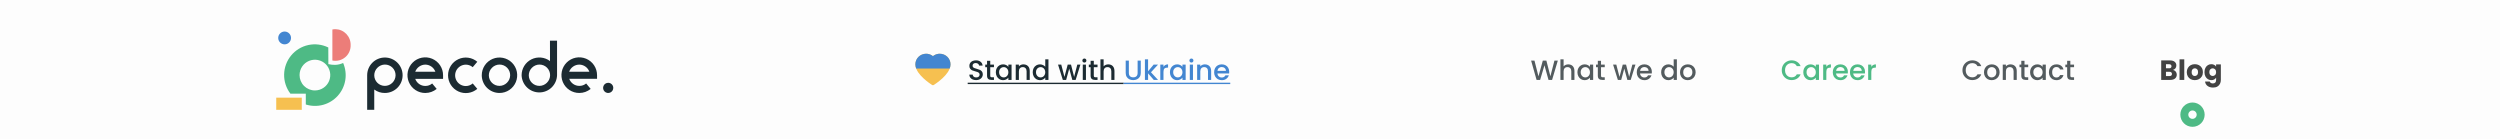
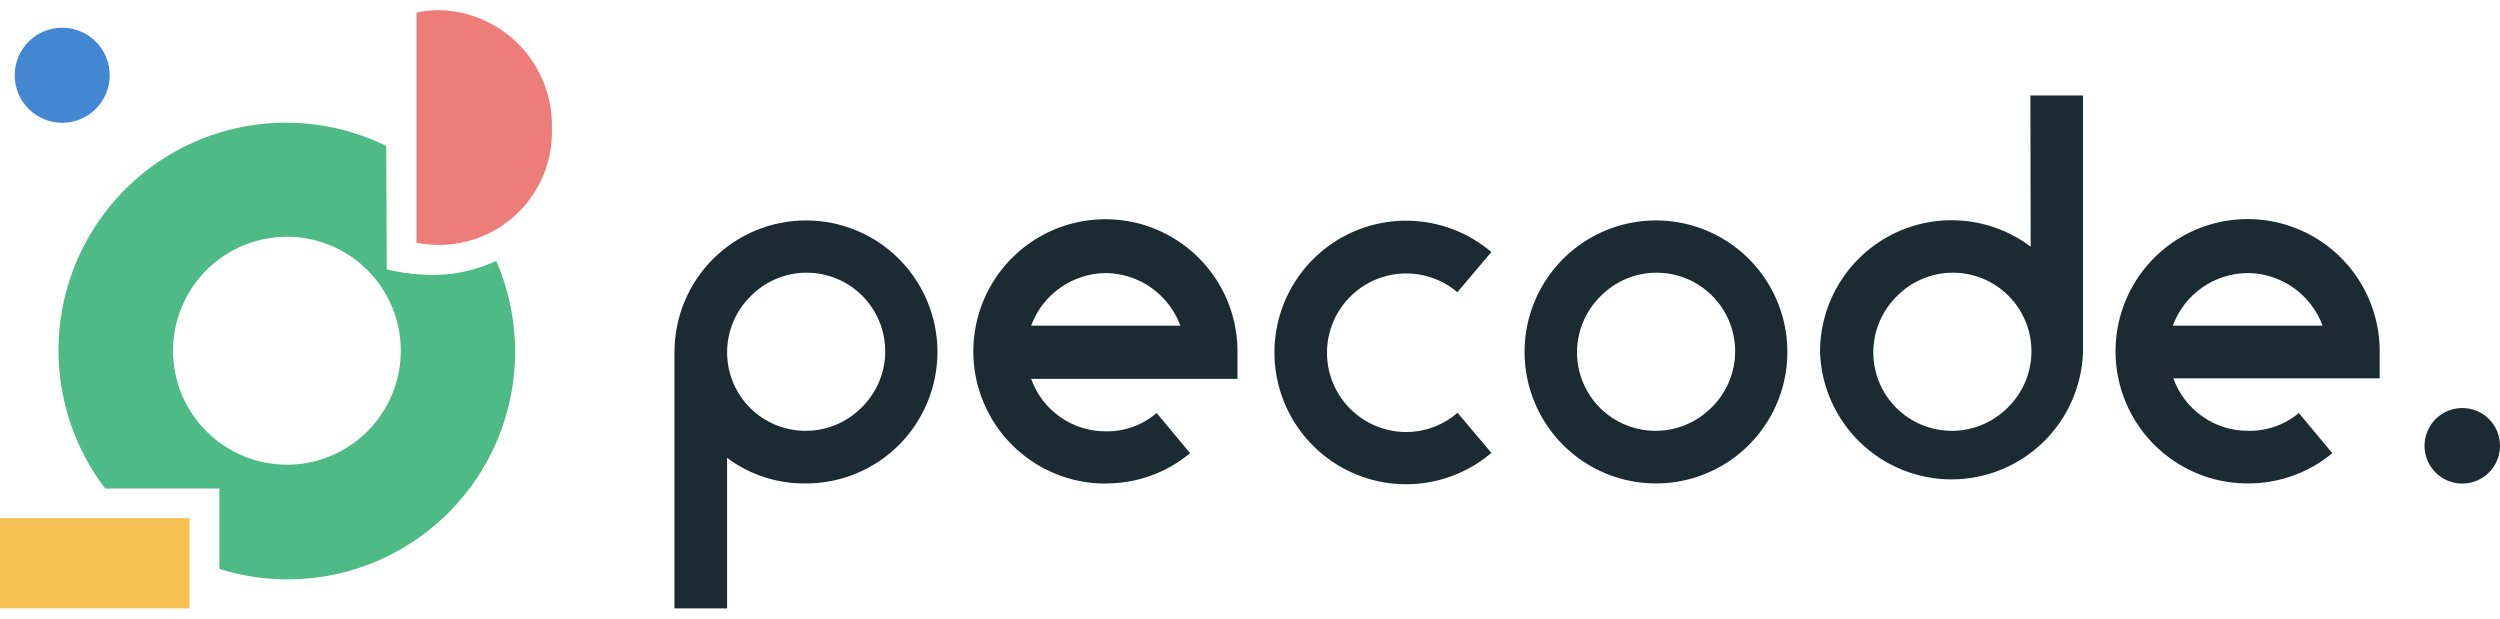
- <svg xmlns="http://www.w3.org/2000/svg" width="1439" height="80" viewBox="0 0 1439 80" fill="none">
-   <rect width="1439" height="80" fill="#FDFDFD" />
-   <path d="M163.828 25.529C165.864 25.529 167.515 23.877 167.515 21.839C167.515 19.802 165.864 18.15 163.828 18.15C161.792 18.15 160.142 19.802 160.142 21.839C160.142 23.877 161.792 25.529 163.828 25.529Z" fill="#4386D1" />
-   <path fill-rule="evenodd" clip-rule="evenodd" d="M189.013 36.908C190.255 37.201 191.527 37.344 192.803 37.334C194.431 37.308 196.034 36.936 197.508 36.243C198.859 39.35 199.289 42.781 198.746 46.126C198.203 49.471 196.71 52.589 194.445 55.109C192.18 57.628 189.239 59.443 185.973 60.336C182.706 61.229 179.251 61.163 176.021 60.146V53.91H167.163C164.748 50.746 163.471 46.858 163.541 42.876C163.611 38.895 165.023 35.054 167.548 31.976C170.073 28.898 173.562 26.765 177.451 25.921C181.34 25.076 185.399 25.572 188.971 27.326L189.013 36.908ZM181.266 52.061C183.014 52.061 184.722 51.542 186.175 50.57C187.629 49.598 188.762 48.217 189.43 46.601C190.099 44.985 190.274 43.207 189.933 41.491C189.592 39.776 188.751 38.2 187.515 36.963C186.279 35.726 184.704 34.884 182.99 34.542C181.275 34.201 179.498 34.376 177.884 35.046C176.269 35.715 174.889 36.849 173.917 38.303C172.946 39.757 172.428 41.467 172.428 43.217C172.428 45.562 173.359 47.812 175.017 49.47C176.674 51.129 178.922 52.061 181.266 52.061Z" fill="#4EBA85" />
-   <path d="M173.705 56.208H159V63.212H173.705V56.208Z" fill="#F6C050" />
-   <path d="M191.318 34.83C192.619 35.095 193.963 35.061 195.249 34.731C196.535 34.4 197.729 33.782 198.741 32.922C199.753 32.062 200.557 30.984 201.091 29.768C201.626 28.552 201.878 27.23 201.827 25.902C201.851 24.729 201.643 23.562 201.216 22.468C200.788 21.375 200.15 20.377 199.337 19.53C198.524 18.684 197.552 18.006 196.478 17.536C195.403 17.065 194.246 16.811 193.073 16.788C192.483 16.787 191.894 16.85 191.318 16.975V34.83Z" fill="#EC7D79" />
-   <path d="M353 50.595C353 51.175 352.828 51.742 352.506 52.224C352.183 52.706 351.725 53.082 351.19 53.303C350.654 53.525 350.065 53.582 349.496 53.468C348.928 53.355 348.406 53.074 347.997 52.663C347.588 52.252 347.31 51.729 347.198 51.16C347.086 50.591 347.146 50.001 347.369 49.466C347.592 48.931 347.969 48.474 348.452 48.153C348.935 47.832 349.502 47.662 350.082 47.664C350.466 47.664 350.846 47.74 351.201 47.887C351.556 48.035 351.878 48.251 352.149 48.523C352.42 48.795 352.635 49.118 352.781 49.474C352.927 49.83 353.001 50.21 353 50.595Z" fill="#1C2B32" />
-   <path d="M221.549 33.105C218.843 33.105 216.248 34.18 214.334 36.093C212.42 38.007 211.343 40.603 211.34 43.31V63.212H215.421V51.531C217.189 52.851 219.343 53.548 221.549 53.516C224.253 53.516 226.847 52.441 228.76 50.527C230.672 48.613 231.747 46.017 231.747 43.31C231.747 40.604 230.672 38.008 228.76 36.094C226.847 34.18 224.253 33.105 221.549 33.105ZM225.827 47.655C224.681 48.793 223.132 49.432 221.517 49.432C219.903 49.432 218.353 48.793 217.208 47.655C216.065 46.511 215.423 44.959 215.423 43.342C215.423 41.724 216.065 40.173 217.208 39.029C217.77 38.445 218.442 37.979 219.186 37.658C219.93 37.338 220.731 37.169 221.541 37.161C222.351 37.154 223.154 37.308 223.904 37.615C224.654 37.921 225.335 38.375 225.908 38.948C226.481 39.521 226.934 40.203 227.24 40.953C227.547 41.704 227.701 42.508 227.693 43.318C227.686 44.129 227.517 44.93 227.196 45.674C226.876 46.419 226.41 47.092 225.827 47.655Z" fill="#1C2B32" />
-   <path d="M244.831 53.516C247.213 53.521 249.521 52.69 251.353 51.167L248.757 48.05C247.664 48.984 246.269 49.49 244.831 49.473C243.56 49.481 242.317 49.093 241.275 48.363C240.233 47.633 239.444 46.598 239.016 45.4H255.029V43.321C255.039 41.288 254.446 39.298 253.323 37.603C252.201 35.908 250.601 34.585 248.726 33.803C246.851 33.02 244.786 32.812 242.792 33.206C240.799 33.6 238.968 34.578 237.532 36.016C236.095 37.454 235.118 39.286 234.724 41.281C234.33 43.275 234.537 45.342 235.32 47.218C236.102 49.095 237.424 50.696 239.117 51.819C240.811 52.943 242.8 53.537 244.831 53.526V53.516ZM244.831 37.189C246.092 37.207 247.318 37.606 248.347 38.336C249.376 39.065 250.16 40.089 250.595 41.274H239.016C239.454 40.081 240.245 39.051 241.285 38.321C242.324 37.591 243.562 37.196 244.831 37.189Z" fill="#1C2B32" />
-   <path d="M287.503 53.516C289.519 53.516 291.491 52.917 293.168 51.796C294.845 50.675 296.152 49.081 296.924 47.216C297.696 45.351 297.898 43.299 297.505 41.319C297.111 39.34 296.14 37.521 294.714 36.094C293.287 34.667 291.47 33.695 289.492 33.301C287.514 32.907 285.463 33.109 283.6 33.882C281.737 34.654 280.144 35.962 279.023 37.641C277.903 39.319 277.305 41.292 277.305 43.31C277.305 46.017 278.379 48.613 280.291 50.527C282.204 52.441 284.798 53.516 287.503 53.516ZM283.162 39.029C283.724 38.445 284.396 37.979 285.14 37.658C285.884 37.338 286.685 37.169 287.495 37.161C288.305 37.154 289.108 37.308 289.858 37.615C290.608 37.921 291.289 38.375 291.862 38.948C292.435 39.521 292.888 40.203 293.194 40.953C293.501 41.704 293.655 42.508 293.647 43.318C293.64 44.129 293.471 44.93 293.15 45.674C292.83 46.419 292.364 47.092 291.781 47.655C290.635 48.793 289.086 49.432 287.471 49.432C285.857 49.432 284.307 48.793 283.162 47.655C282.019 46.511 281.377 44.959 281.377 43.342C281.377 41.724 282.019 40.173 283.162 39.029Z" fill="#1C2B32" />
-   <path d="M316.58 35.142C315.064 34 313.26 33.304 311.37 33.132C309.48 32.959 307.58 33.317 305.882 34.166C304.184 35.014 302.757 36.319 301.759 37.934C300.761 39.55 300.233 41.411 300.234 43.31C300.319 45.962 301.431 48.477 303.335 50.323C305.239 52.169 307.786 53.2 310.438 53.2C313.089 53.2 315.636 52.169 317.54 50.323C319.444 48.477 320.556 45.962 320.641 43.31V23.409H316.559L316.58 35.142ZM314.773 47.654C313.627 48.793 312.078 49.432 310.463 49.432C308.849 49.432 307.3 48.793 306.154 47.654C305.011 46.511 304.369 44.959 304.369 43.342C304.369 41.724 305.011 40.173 306.154 39.029C306.716 38.445 307.388 37.979 308.133 37.658C308.877 37.338 309.677 37.169 310.487 37.161C311.297 37.154 312.1 37.308 312.85 37.615C313.6 37.921 314.281 38.375 314.854 38.948C315.427 39.521 315.88 40.203 316.186 40.953C316.493 41.703 316.647 42.508 316.639 43.318C316.632 44.129 316.463 44.93 316.142 45.674C315.822 46.419 315.357 47.092 314.773 47.654Z" fill="#1C2B32" />
-   <path d="M333.466 53.515C335.847 53.517 338.154 52.686 339.988 51.167L337.392 48.049C336.293 48.968 334.898 49.459 333.466 49.431C332.195 49.439 330.952 49.051 329.91 48.321C328.868 47.591 328.079 46.555 327.651 45.357H343.664V43.279C343.668 41.247 343.069 39.26 341.943 37.569C340.817 35.878 339.215 34.56 337.339 33.782C335.463 33.004 333.399 32.801 331.408 33.199C329.417 33.596 327.589 34.577 326.156 36.016C324.722 37.455 323.748 39.287 323.357 41.281C322.965 43.275 323.174 45.34 323.958 47.215C324.741 49.089 326.063 50.689 327.755 51.81C329.448 52.932 331.436 53.526 333.466 53.515ZM333.466 37.189C334.727 37.206 335.953 37.605 336.982 38.335C338.011 39.064 338.795 40.088 339.23 41.273H327.609C328.05 40.074 328.848 39.039 329.895 38.308C330.943 37.578 332.189 37.187 333.466 37.189Z" fill="#1C2B32" />
-   <path d="M272.102 48.028L274.73 51.146C273.243 52.41 271.426 53.221 269.494 53.484C267.561 53.748 265.594 53.452 263.824 52.633C262.053 51.813 260.555 50.504 259.504 48.859C258.454 47.214 257.896 45.303 257.896 43.352C257.896 41.4 258.454 39.489 259.504 37.844C260.555 36.2 262.053 34.89 263.824 34.071C265.594 33.251 267.561 32.955 269.494 33.219C271.426 33.482 273.243 34.294 274.73 35.557L272.092 38.675C271.337 38.036 270.439 37.588 269.474 37.371C268.509 37.153 267.506 37.171 266.55 37.424C265.593 37.678 264.712 38.158 263.981 38.824C263.25 39.491 262.69 40.324 262.35 41.253C262.009 42.183 261.898 43.18 262.025 44.162C262.151 45.144 262.513 46.08 263.079 46.892C263.645 47.704 264.398 48.367 265.275 48.825C266.151 49.284 267.125 49.524 268.114 49.525C269.581 49.525 270.997 48.993 272.102 48.028Z" fill="#1C2B32" />
-   <path d="M546.633 34.647C546.319 33.919 545.866 33.26 545.299 32.706C544.732 32.151 544.064 31.709 543.33 31.405C542.57 31.09 541.754 30.928 540.93 30.93C539.775 30.93 538.648 31.246 537.668 31.844C537.434 31.987 537.211 32.144 537 32.315C536.789 32.144 536.566 31.987 536.332 31.844C535.352 31.246 534.225 30.93 533.07 30.93C532.237 30.93 531.431 31.089 530.67 31.405C529.934 31.71 529.27 32.148 528.701 32.706C528.134 33.26 527.68 33.919 527.367 34.647C527.041 35.404 526.875 36.208 526.875 37.035C526.875 37.816 527.034 38.629 527.351 39.456C527.616 40.148 527.995 40.865 528.48 41.589C529.249 42.735 530.306 43.931 531.619 45.142C533.794 47.151 535.948 48.538 536.039 48.594L536.595 48.951C536.841 49.108 537.157 49.108 537.403 48.951L537.959 48.594C538.05 48.536 540.202 47.151 542.379 45.142C543.691 43.931 544.748 42.735 545.517 41.589C546.002 40.865 546.384 40.148 546.647 39.456C546.963 38.629 547.123 37.816 547.123 37.035C547.125 36.208 546.959 35.404 546.633 34.647Z" fill="#F6C050" />
-   <path d="M546.633 34.647C546.319 33.919 545.866 33.26 545.299 32.706C544.732 32.151 544.064 31.709 543.33 31.405C542.57 31.09 541.754 30.928 540.93 30.93C539.775 30.93 538.648 31.246 537.668 31.844C537.434 31.987 537.211 32.144 537 32.315C536.789 32.144 536.566 31.987 536.332 31.844C535.352 31.246 534.225 30.93 533.07 30.93C532.237 30.93 531.431 31.089 530.67 31.405C529.934 31.71 529.27 32.148 528.701 32.706C528.134 33.26 527.68 33.919 527.367 34.647C527.041 35.404 526.875 36.208 526.875 37.035C526.875 37.816 527.034 38.629 527.351 39.456C527.351 39.456 534.872 39.456 537 39.456C539.127 39.456 546.647 39.456 546.647 39.456C546.963 38.629 547.123 37.816 547.123 37.035C547.125 36.208 546.959 35.404 546.633 34.647Z" fill="#4386D1" />
-   <path d="M561.864 46.112C561.117 46.112 560.445 45.984 559.848 45.728C559.251 45.461 558.781 45.088 558.44 44.608C558.099 44.128 557.928 43.568 557.928 42.928H559.88C559.923 43.408 560.109 43.803 560.44 44.112C560.781 44.421 561.256 44.576 561.864 44.576C562.493 44.576 562.984 44.427 563.336 44.128C563.688 43.819 563.864 43.424 563.864 42.944C563.864 42.571 563.752 42.267 563.528 42.032C563.315 41.797 563.043 41.616 562.712 41.488C562.392 41.36 561.944 41.221 561.368 41.072C560.643 40.88 560.051 40.688 559.592 40.496C559.144 40.293 558.76 39.984 558.44 39.568C558.12 39.152 557.96 38.597 557.96 37.904C557.96 37.264 558.12 36.704 558.44 36.224C558.76 35.744 559.208 35.376 559.784 35.12C560.36 34.864 561.027 34.736 561.784 34.736C562.861 34.736 563.741 35.008 564.424 35.552C565.117 36.085 565.501 36.821 565.576 37.76H563.56C563.528 37.355 563.336 37.008 562.984 36.72C562.632 36.432 562.168 36.288 561.592 36.288C561.069 36.288 560.643 36.421 560.312 36.688C559.981 36.955 559.816 37.339 559.816 37.84C559.816 38.181 559.917 38.464 560.12 38.688C560.333 38.901 560.6 39.072 560.92 39.2C561.24 39.328 561.677 39.467 562.232 39.616C562.968 39.819 563.565 40.021 564.024 40.224C564.493 40.427 564.888 40.741 565.208 41.168C565.539 41.584 565.704 42.144 565.704 42.848C565.704 43.413 565.549 43.947 565.24 44.448C564.941 44.949 564.499 45.355 563.912 45.664C563.336 45.963 562.653 46.112 561.864 46.112ZM569.984 38.672V43.552C569.984 43.883 570.059 44.123 570.208 44.272C570.368 44.411 570.635 44.48 571.008 44.48H572.128V46H570.688C569.867 46 569.238 45.808 568.8 45.424C568.363 45.04 568.144 44.416 568.144 43.552V38.672H567.104V37.184H568.144V34.992H569.984V37.184H572.128V38.672H569.984ZM573.201 41.552C573.201 40.667 573.383 39.883 573.745 39.2C574.119 38.517 574.62 37.989 575.249 37.616C575.889 37.232 576.593 37.04 577.361 37.04C578.055 37.04 578.657 37.179 579.169 37.456C579.692 37.723 580.108 38.059 580.417 38.464V37.184H582.257V46H580.417V44.688C580.108 45.104 579.687 45.451 579.153 45.728C578.62 46.005 578.012 46.144 577.329 46.144C576.572 46.144 575.879 45.952 575.249 45.568C574.62 45.173 574.119 44.629 573.745 43.936C573.383 43.232 573.201 42.437 573.201 41.552ZM580.417 41.584C580.417 40.976 580.289 40.448 580.033 40C579.788 39.552 579.463 39.211 579.057 38.976C578.652 38.741 578.215 38.624 577.745 38.624C577.276 38.624 576.839 38.741 576.433 38.976C576.028 39.2 575.697 39.536 575.441 39.984C575.196 40.421 575.073 40.944 575.073 41.552C575.073 42.16 575.196 42.693 575.441 43.152C575.697 43.611 576.028 43.963 576.433 44.208C576.849 44.443 577.287 44.56 577.745 44.56C578.215 44.56 578.652 44.443 579.057 44.208C579.463 43.973 579.788 43.632 580.033 43.184C580.289 42.725 580.417 42.192 580.417 41.584ZM589.101 37.04C589.794 37.04 590.413 37.184 590.957 37.472C591.512 37.76 591.944 38.187 592.253 38.752C592.562 39.317 592.717 40 592.717 40.8V46H590.909V41.072C590.909 40.283 590.712 39.68 590.317 39.264C589.922 38.837 589.384 38.624 588.701 38.624C588.018 38.624 587.474 38.837 587.069 39.264C586.674 39.68 586.477 40.283 586.477 41.072V46H584.653V37.184H586.477V38.192C586.776 37.829 587.154 37.547 587.613 37.344C588.082 37.141 588.578 37.04 589.101 37.04ZM594.436 41.552C594.436 40.667 594.617 39.883 594.98 39.2C595.353 38.517 595.854 37.989 596.484 37.616C597.124 37.232 597.833 37.04 598.612 37.04C599.188 37.04 599.753 37.168 600.308 37.424C600.873 37.669 601.321 38 601.652 38.416V34.16H603.492V46H601.652V44.672C601.353 45.099 600.937 45.451 600.404 45.728C599.881 46.005 599.278 46.144 598.596 46.144C597.828 46.144 597.124 45.952 596.484 45.568C595.854 45.173 595.353 44.629 594.98 43.936C594.617 43.232 594.436 42.437 594.436 41.552ZM601.652 41.584C601.652 40.976 601.524 40.448 601.268 40C601.022 39.552 600.697 39.211 600.292 38.976C599.886 38.741 599.449 38.624 598.98 38.624C598.51 38.624 598.073 38.741 597.668 38.976C597.262 39.2 596.932 39.536 596.676 39.984C596.43 40.421 596.308 40.944 596.308 41.552C596.308 42.16 596.43 42.693 596.676 43.152C596.932 43.611 597.262 43.963 597.668 44.208C598.084 44.443 598.521 44.56 598.98 44.56C599.449 44.56 599.886 44.443 600.292 44.208C600.697 43.973 601.022 43.632 601.268 43.184C601.524 42.725 601.652 42.192 601.652 41.584ZM621.884 37.184L619.148 46H617.228L615.452 39.488L613.676 46H611.756L609.004 37.184H610.86L612.7 44.272L614.572 37.184H616.476L618.268 44.24L620.092 37.184H621.884ZM624.175 36.016C623.844 36.016 623.567 35.904 623.343 35.68C623.119 35.456 623.007 35.179 623.007 34.848C623.007 34.517 623.119 34.24 623.343 34.016C623.567 33.792 623.844 33.68 624.175 33.68C624.495 33.68 624.767 33.792 624.991 34.016C625.215 34.24 625.327 34.517 625.327 34.848C625.327 35.179 625.215 35.456 624.991 35.68C624.767 35.904 624.495 36.016 624.175 36.016ZM625.071 37.184V46H623.247V37.184H625.071ZM629.594 38.672V43.552C629.594 43.883 629.668 44.123 629.818 44.272C629.978 44.411 630.244 44.48 630.618 44.48H631.738V46H630.298C629.476 46 628.847 45.808 628.41 45.424C627.972 45.04 627.754 44.416 627.754 43.552V38.672H626.714V37.184H627.754V34.992H629.594V37.184H631.738V38.672H629.594ZM637.979 37.04C638.651 37.04 639.248 37.184 639.771 37.472C640.304 37.76 640.72 38.187 641.019 38.752C641.328 39.317 641.483 40 641.483 40.8V46H639.675V41.072C639.675 40.283 639.477 39.68 639.083 39.264C638.688 38.837 638.149 38.624 637.467 38.624C636.784 38.624 636.24 38.837 635.835 39.264C635.44 39.68 635.243 40.283 635.243 41.072V46H633.419V34.16H635.243V38.208C635.552 37.835 635.941 37.547 636.411 37.344C636.891 37.141 637.413 37.04 637.979 37.04Z" fill="#1C2B32" />
-   <path d="M649.774 34.88V41.968C649.774 42.811 649.992 43.445 650.43 43.872C650.878 44.299 651.496 44.512 652.286 44.512C653.086 44.512 653.704 44.299 654.142 43.872C654.59 43.445 654.814 42.811 654.814 41.968V34.88H656.638V41.936C656.638 42.843 656.44 43.611 656.046 44.24C655.651 44.869 655.123 45.339 654.462 45.648C653.8 45.957 653.07 46.112 652.27 46.112C651.47 46.112 650.739 45.957 650.078 45.648C649.427 45.339 648.91 44.869 648.526 44.24C648.142 43.611 647.95 42.843 647.95 41.936V34.88H649.774ZM662.501 41.6L666.565 46H664.101L660.837 42.208V46H659.013V34.16H660.837V41.04L664.037 37.184H666.565L662.501 41.6ZM669.696 38.464C669.963 38.016 670.315 37.669 670.752 37.424C671.2 37.168 671.728 37.04 672.336 37.04V38.928H671.872C671.157 38.928 670.613 39.109 670.24 39.472C669.877 39.835 669.696 40.464 669.696 41.36V46H667.872V37.184H669.696V38.464ZM673.405 41.552C673.405 40.667 673.586 39.883 673.949 39.2C674.322 38.517 674.823 37.989 675.453 37.616C676.093 37.232 676.797 37.04 677.565 37.04C678.258 37.04 678.861 37.179 679.373 37.456C679.895 37.723 680.311 38.059 680.621 38.464V37.184H682.461V46H680.621V44.688C680.311 45.104 679.89 45.451 679.357 45.728C678.823 46.005 678.215 46.144 677.533 46.144C676.775 46.144 676.082 45.952 675.453 45.568C674.823 45.173 674.322 44.629 673.949 43.936C673.586 43.232 673.405 42.437 673.405 41.552ZM680.621 41.584C680.621 40.976 680.493 40.448 680.237 40C679.991 39.552 679.666 39.211 679.261 38.976C678.855 38.741 678.418 38.624 677.949 38.624C677.479 38.624 677.042 38.741 676.637 38.976C676.231 39.2 675.901 39.536 675.645 39.984C675.399 40.421 675.277 40.944 675.277 41.552C675.277 42.16 675.399 42.693 675.645 43.152C675.901 43.611 676.231 43.963 676.637 44.208C677.053 44.443 677.49 44.56 677.949 44.56C678.418 44.56 678.855 44.443 679.261 44.208C679.666 43.973 679.991 43.632 680.237 43.184C680.493 42.725 680.621 42.192 680.621 41.584ZM685.784 36.016C685.454 36.016 685.176 35.904 684.952 35.68C684.728 35.456 684.616 35.179 684.616 34.848C684.616 34.517 684.728 34.24 684.952 34.016C685.176 33.792 685.454 33.68 685.784 33.68C686.104 33.68 686.376 33.792 686.6 34.016C686.824 34.24 686.936 34.517 686.936 34.848C686.936 35.179 686.824 35.456 686.6 35.68C686.376 35.904 686.104 36.016 685.784 36.016ZM686.68 37.184V46H684.856V37.184H686.68ZM693.523 37.04C694.216 37.04 694.835 37.184 695.379 37.472C695.934 37.76 696.366 38.187 696.675 38.752C696.984 39.317 697.139 40 697.139 40.8V46H695.331V41.072C695.331 40.283 695.134 39.68 694.739 39.264C694.344 38.837 693.806 38.624 693.123 38.624C692.44 38.624 691.896 38.837 691.491 39.264C691.096 39.68 690.899 40.283 690.899 41.072V46H689.075V37.184H690.899V38.192C691.198 37.829 691.576 37.547 692.035 37.344C692.504 37.141 693 37.04 693.523 37.04ZM707.546 41.376C707.546 41.707 707.524 42.005 707.482 42.272H700.746C700.799 42.976 701.06 43.541 701.53 43.968C701.999 44.395 702.575 44.608 703.258 44.608C704.239 44.608 704.932 44.197 705.338 43.376H707.306C707.039 44.187 706.554 44.853 705.85 45.376C705.156 45.888 704.292 46.144 703.258 46.144C702.415 46.144 701.658 45.957 700.986 45.584C700.324 45.2 699.802 44.667 699.418 43.984C699.044 43.291 698.858 42.491 698.858 41.584C698.858 40.677 699.039 39.883 699.402 39.2C699.775 38.507 700.292 37.973 700.954 37.6C701.626 37.227 702.394 37.04 703.258 37.04C704.09 37.04 704.831 37.221 705.482 37.584C706.132 37.947 706.639 38.459 707.002 39.12C707.364 39.771 707.546 40.523 707.546 41.376ZM705.642 40.8C705.631 40.128 705.391 39.589 704.922 39.184C704.452 38.779 703.871 38.576 703.178 38.576C702.548 38.576 702.01 38.779 701.562 39.184C701.114 39.579 700.847 40.117 700.762 40.8H705.642Z" fill="#4386D1" />
-   <path d="M557 47.6H646.769V48.4H557V47.6Z" fill="#1C2B32" />
-   <path d="M646.766 47.6H708.138V48.4H646.766V47.6Z" fill="#4386D1" />
-   <path d="M896.68 34.88L893.384 46H891.32L888.984 37.584L886.504 46L884.456 46.016L881.304 34.88H883.24L885.544 43.936L888.04 34.88H890.088L892.408 43.888L894.728 34.88H896.68ZM902.744 37.04C903.416 37.04 904.014 37.184 904.536 37.472C905.07 37.76 905.486 38.187 905.784 38.752C906.094 39.317 906.248 40 906.248 40.8V46H904.44V41.072C904.44 40.283 904.243 39.68 903.848 39.264C903.454 38.837 902.915 38.624 902.232 38.624C901.55 38.624 901.006 38.837 900.6 39.264C900.206 39.68 900.008 40.283 900.008 41.072V46H898.184V34.16H900.008V38.208C900.318 37.835 900.707 37.547 901.176 37.344C901.656 37.141 902.179 37.04 902.744 37.04ZM907.967 41.552C907.967 40.667 908.148 39.883 908.511 39.2C908.884 38.517 909.386 37.989 910.015 37.616C910.655 37.232 911.359 37.04 912.127 37.04C912.82 37.04 913.423 37.179 913.935 37.456C914.458 37.723 914.874 38.059 915.183 38.464V37.184H917.023V46H915.183V44.688C914.874 45.104 914.452 45.451 913.919 45.728C913.386 46.005 912.778 46.144 912.095 46.144C911.338 46.144 910.644 45.952 910.015 45.568C909.386 45.173 908.884 44.629 908.511 43.936C908.148 43.232 907.967 42.437 907.967 41.552ZM915.183 41.584C915.183 40.976 915.055 40.448 914.799 40C914.554 39.552 914.228 39.211 913.823 38.976C913.418 38.741 912.98 38.624 912.511 38.624C912.042 38.624 911.604 38.741 911.199 38.976C910.794 39.2 910.463 39.536 910.207 39.984C909.962 40.421 909.839 40.944 909.839 41.552C909.839 42.16 909.962 42.693 910.207 43.152C910.463 43.611 910.794 43.963 911.199 44.208C911.615 44.443 912.052 44.56 912.511 44.56C912.98 44.56 913.418 44.443 913.823 44.208C914.228 43.973 914.554 43.632 914.799 43.184C915.055 42.725 915.183 42.192 915.183 41.584ZM921.547 38.672V43.552C921.547 43.883 921.621 44.123 921.771 44.272C921.931 44.411 922.197 44.48 922.571 44.48H923.691V46H922.251C921.429 46 920.8 45.808 920.363 45.424C919.925 45.04 919.707 44.416 919.707 43.552V38.672H918.667V37.184H919.707V34.992H921.547V37.184H923.691V38.672H921.547ZM941.368 37.184L938.632 46H936.712L934.936 39.488L933.16 46H931.24L928.488 37.184H930.344L932.184 44.272L934.056 37.184H935.96L937.752 44.24L939.576 37.184H941.368ZM950.811 41.376C950.811 41.707 950.79 42.005 950.747 42.272H944.011C944.065 42.976 944.326 43.541 944.795 43.968C945.265 44.395 945.841 44.608 946.523 44.608C947.505 44.608 948.198 44.197 948.603 43.376H950.571C950.305 44.187 949.819 44.853 949.115 45.376C948.422 45.888 947.558 46.144 946.523 46.144C945.681 46.144 944.923 45.957 944.251 45.584C943.59 45.2 943.067 44.667 942.683 43.984C942.31 43.291 942.123 42.491 942.123 41.584C942.123 40.677 942.305 39.883 942.667 39.2C943.041 38.507 943.558 37.973 944.219 37.6C944.891 37.227 945.659 37.04 946.523 37.04C947.355 37.04 948.097 37.221 948.747 37.584C949.398 37.947 949.905 38.459 950.267 39.12C950.63 39.771 950.811 40.523 950.811 41.376ZM948.907 40.8C948.897 40.128 948.657 39.589 948.187 39.184C947.718 38.779 947.137 38.576 946.443 38.576C945.814 38.576 945.275 38.779 944.827 39.184C944.379 39.579 944.113 40.117 944.027 40.8H948.907ZM956.155 41.552C956.155 40.667 956.336 39.883 956.699 39.2C957.072 38.517 957.573 37.989 958.203 37.616C958.843 37.232 959.552 37.04 960.331 37.04C960.907 37.04 961.472 37.168 962.027 37.424C962.592 37.669 963.04 38 963.371 38.416V34.16H965.211V46H963.371V44.672C963.072 45.099 962.656 45.451 962.123 45.728C961.6 46.005 960.997 46.144 960.315 46.144C959.547 46.144 958.843 45.952 958.203 45.568C957.573 45.173 957.072 44.629 956.699 43.936C956.336 43.232 956.155 42.437 956.155 41.552ZM963.371 41.584C963.371 40.976 963.243 40.448 962.987 40C962.741 39.552 962.416 39.211 962.011 38.976C961.605 38.741 961.168 38.624 960.699 38.624C960.229 38.624 959.792 38.741 959.387 38.976C958.981 39.2 958.651 39.536 958.395 39.984C958.149 40.421 958.027 40.944 958.027 41.552C958.027 42.16 958.149 42.693 958.395 43.152C958.651 43.611 958.981 43.963 959.387 44.208C959.803 44.443 960.24 44.56 960.699 44.56C961.168 44.56 961.605 44.443 962.011 44.208C962.416 43.973 962.741 43.632 962.987 43.184C963.243 42.725 963.371 42.192 963.371 41.584ZM971.43 46.144C970.598 46.144 969.846 45.957 969.174 45.584C968.502 45.2 967.974 44.667 967.59 43.984C967.206 43.291 967.014 42.491 967.014 41.584C967.014 40.688 967.212 39.893 967.606 39.2C968.001 38.507 968.54 37.973 969.222 37.6C969.905 37.227 970.668 37.04 971.51 37.04C972.353 37.04 973.116 37.227 973.798 37.6C974.481 37.973 975.02 38.507 975.414 39.2C975.809 39.893 976.006 40.688 976.006 41.584C976.006 42.48 975.804 43.275 975.398 43.968C974.993 44.661 974.438 45.2 973.734 45.584C973.041 45.957 972.273 46.144 971.43 46.144ZM971.43 44.56C971.9 44.56 972.337 44.448 972.742 44.224C973.158 44 973.494 43.664 973.75 43.216C974.006 42.768 974.134 42.224 974.134 41.584C974.134 40.944 974.012 40.405 973.766 39.968C973.521 39.52 973.196 39.184 972.79 38.96C972.385 38.736 971.948 38.624 971.478 38.624C971.009 38.624 970.572 38.736 970.166 38.96C969.772 39.184 969.457 39.52 969.222 39.968C968.988 40.405 968.87 40.944 968.87 41.584C968.87 42.533 969.11 43.269 969.59 43.792C970.081 44.304 970.694 44.56 971.43 44.56Z" fill="#535B5E" />
-   <path d="M1025.59 40.416C1025.59 39.328 1025.84 38.352 1026.34 37.488C1026.86 36.624 1027.54 35.952 1028.41 35.472C1029.28 34.981 1030.24 34.736 1031.27 34.736C1032.46 34.736 1033.51 35.029 1034.42 35.616C1035.35 36.192 1036.02 37.013 1036.44 38.08H1034.25C1033.96 37.493 1033.56 37.056 1033.05 36.768C1032.54 36.48 1031.94 36.336 1031.27 36.336C1030.54 36.336 1029.88 36.501 1029.3 36.832C1028.73 37.163 1028.27 37.637 1027.94 38.256C1027.62 38.875 1027.46 39.595 1027.46 40.416C1027.46 41.237 1027.62 41.957 1027.94 42.576C1028.27 43.195 1028.73 43.675 1029.3 44.016C1029.88 44.347 1030.54 44.512 1031.27 44.512C1031.94 44.512 1032.54 44.368 1033.05 44.08C1033.56 43.792 1033.96 43.355 1034.25 42.768H1036.44C1036.02 43.835 1035.35 44.656 1034.42 45.232C1033.51 45.808 1032.46 46.096 1031.27 46.096C1030.23 46.096 1029.27 45.856 1028.41 45.376C1027.54 44.885 1026.86 44.208 1026.34 43.344C1025.84 42.48 1025.59 41.504 1025.59 40.416ZM1037.97 41.552C1037.97 40.667 1038.15 39.883 1038.51 39.2C1038.88 38.517 1039.39 37.989 1040.02 37.616C1040.66 37.232 1041.36 37.04 1042.13 37.04C1042.82 37.04 1043.42 37.179 1043.94 37.456C1044.46 37.723 1044.87 38.059 1045.18 38.464V37.184H1047.02V46H1045.18V44.688C1044.87 45.104 1044.45 45.451 1043.92 45.728C1043.39 46.005 1042.78 46.144 1042.1 46.144C1041.34 46.144 1040.64 45.952 1040.02 45.568C1039.39 45.173 1038.88 44.629 1038.51 43.936C1038.15 43.232 1037.97 42.437 1037.97 41.552ZM1045.18 41.584C1045.18 40.976 1045.06 40.448 1044.8 40C1044.55 39.552 1044.23 39.211 1043.82 38.976C1043.42 38.741 1042.98 38.624 1042.51 38.624C1042.04 38.624 1041.6 38.741 1041.2 38.976C1040.79 39.2 1040.46 39.536 1040.21 39.984C1039.96 40.421 1039.84 40.944 1039.84 41.552C1039.84 42.16 1039.96 42.693 1040.21 43.152C1040.46 43.611 1040.79 43.963 1041.2 44.208C1041.62 44.443 1042.05 44.56 1042.51 44.56C1042.98 44.56 1043.42 44.443 1043.82 44.208C1044.23 43.973 1044.55 43.632 1044.8 43.184C1045.06 42.725 1045.18 42.192 1045.18 41.584ZM1051.24 38.464C1051.51 38.016 1051.86 37.669 1052.3 37.424C1052.75 37.168 1053.27 37.04 1053.88 37.04V38.928H1053.42C1052.7 38.928 1052.16 39.109 1051.79 39.472C1051.42 39.835 1051.24 40.464 1051.24 41.36V46H1049.42V37.184H1051.24V38.464ZM1063.64 41.376C1063.64 41.707 1063.62 42.005 1063.58 42.272H1056.84C1056.89 42.976 1057.15 43.541 1057.62 43.968C1058.09 44.395 1058.67 44.608 1059.35 44.608C1060.33 44.608 1061.03 44.197 1061.43 43.376H1063.4C1063.13 44.187 1062.65 44.853 1061.94 45.376C1061.25 45.888 1060.39 46.144 1059.35 46.144C1058.51 46.144 1057.75 45.957 1057.08 45.584C1056.42 45.2 1055.9 44.667 1055.51 43.984C1055.14 43.291 1054.95 42.491 1054.95 41.584C1054.95 40.677 1055.13 39.883 1055.5 39.2C1055.87 38.507 1056.39 37.973 1057.05 37.6C1057.72 37.227 1058.49 37.04 1059.35 37.04C1060.18 37.04 1060.92 37.221 1061.58 37.584C1062.23 37.947 1062.73 38.459 1063.1 39.12C1063.46 39.771 1063.64 40.523 1063.64 41.376ZM1061.74 40.8C1061.72 40.128 1061.48 39.589 1061.02 39.184C1060.55 38.779 1059.96 38.576 1059.27 38.576C1058.64 38.576 1058.1 38.779 1057.66 39.184C1057.21 39.579 1056.94 40.117 1056.86 40.8H1061.74ZM1073.51 41.376C1073.51 41.707 1073.49 42.005 1073.45 42.272H1066.71C1066.77 42.976 1067.03 43.541 1067.5 43.968C1067.97 44.395 1068.54 44.608 1069.23 44.608C1070.21 44.608 1070.9 44.197 1071.31 43.376H1073.27C1073.01 44.187 1072.52 44.853 1071.82 45.376C1071.13 45.888 1070.26 46.144 1069.23 46.144C1068.38 46.144 1067.63 45.957 1066.95 45.584C1066.29 45.2 1065.77 44.667 1065.39 43.984C1065.01 43.291 1064.83 42.491 1064.83 41.584C1064.83 40.677 1065.01 39.883 1065.37 39.2C1065.74 38.507 1066.26 37.973 1066.92 37.6C1067.59 37.227 1068.36 37.04 1069.23 37.04C1070.06 37.04 1070.8 37.221 1071.45 37.584C1072.1 37.947 1072.61 38.459 1072.97 39.12C1073.33 39.771 1073.51 40.523 1073.51 41.376ZM1071.61 40.8C1071.6 40.128 1071.36 39.589 1070.89 39.184C1070.42 38.779 1069.84 38.576 1069.15 38.576C1068.52 38.576 1067.98 38.779 1067.53 39.184C1067.08 39.579 1066.82 40.117 1066.73 40.8H1071.61ZM1077.13 38.464C1077.4 38.016 1077.75 37.669 1078.19 37.424C1078.64 37.168 1079.17 37.04 1079.77 37.04V38.928H1079.31C1078.59 38.928 1078.05 39.109 1077.68 39.472C1077.31 39.835 1077.13 40.464 1077.13 41.36V46H1075.31V37.184H1077.13V38.464Z" fill="#4EBA85" />
-   <path d="M1129.59 40.416C1129.59 39.328 1129.84 38.352 1130.34 37.488C1130.86 36.624 1131.54 35.952 1132.41 35.472C1133.28 34.981 1134.24 34.736 1135.27 34.736C1136.46 34.736 1137.51 35.029 1138.42 35.616C1139.35 36.192 1140.02 37.013 1140.44 38.08H1138.25C1137.96 37.493 1137.56 37.056 1137.05 36.768C1136.54 36.48 1135.94 36.336 1135.27 36.336C1134.54 36.336 1133.88 36.501 1133.3 36.832C1132.73 37.163 1132.27 37.637 1131.94 38.256C1131.62 38.875 1131.46 39.595 1131.46 40.416C1131.46 41.237 1131.62 41.957 1131.94 42.576C1132.27 43.195 1132.73 43.675 1133.3 44.016C1133.88 44.347 1134.54 44.512 1135.27 44.512C1135.94 44.512 1136.54 44.368 1137.05 44.08C1137.56 43.792 1137.96 43.355 1138.25 42.768H1140.44C1140.02 43.835 1139.35 44.656 1138.42 45.232C1137.51 45.808 1136.46 46.096 1135.27 46.096C1134.23 46.096 1133.27 45.856 1132.41 45.376C1131.54 44.885 1130.86 44.208 1130.34 43.344C1129.84 42.48 1129.59 41.504 1129.59 40.416ZM1146.4 46.144C1145.57 46.144 1144.82 45.957 1144.14 45.584C1143.47 45.2 1142.94 44.667 1142.56 43.984C1142.18 43.291 1141.98 42.491 1141.98 41.584C1141.98 40.688 1142.18 39.893 1142.58 39.2C1142.97 38.507 1143.51 37.973 1144.19 37.6C1144.87 37.227 1145.64 37.04 1146.48 37.04C1147.32 37.04 1148.08 37.227 1148.77 37.6C1149.45 37.973 1149.99 38.507 1150.38 39.2C1150.78 39.893 1150.98 40.688 1150.98 41.584C1150.98 42.48 1150.77 43.275 1150.37 43.968C1149.96 44.661 1149.41 45.2 1148.7 45.584C1148.01 45.957 1147.24 46.144 1146.4 46.144ZM1146.4 44.56C1146.87 44.56 1147.31 44.448 1147.71 44.224C1148.13 44 1148.46 43.664 1148.72 43.216C1148.98 42.768 1149.1 42.224 1149.1 41.584C1149.1 40.944 1148.98 40.405 1148.74 39.968C1148.49 39.52 1148.16 39.184 1147.76 38.96C1147.35 38.736 1146.92 38.624 1146.45 38.624C1145.98 38.624 1145.54 38.736 1145.14 38.96C1144.74 39.184 1144.43 39.52 1144.19 39.968C1143.96 40.405 1143.84 40.944 1143.84 41.584C1143.84 42.533 1144.08 43.269 1144.56 43.792C1145.05 44.304 1145.66 44.56 1146.4 44.56ZM1157.23 37.04C1157.92 37.04 1158.54 37.184 1159.08 37.472C1159.64 37.76 1160.07 38.187 1160.38 38.752C1160.69 39.317 1160.84 40 1160.84 40.8V46H1159.03V41.072C1159.03 40.283 1158.84 39.68 1158.44 39.264C1158.05 38.837 1157.51 38.624 1156.83 38.624C1156.14 38.624 1155.6 38.837 1155.19 39.264C1154.8 39.68 1154.6 40.283 1154.6 41.072V46H1152.78V37.184H1154.6V38.192C1154.9 37.829 1155.28 37.547 1155.74 37.344C1156.21 37.141 1156.7 37.04 1157.23 37.04ZM1165.3 38.672V43.552C1165.3 43.883 1165.37 44.123 1165.52 44.272C1165.68 44.411 1165.95 44.48 1166.32 44.48H1167.44V46H1166C1165.18 46 1164.55 45.808 1164.11 45.424C1163.68 45.04 1163.46 44.416 1163.46 43.552V38.672H1162.42V37.184H1163.46V34.992H1165.3V37.184H1167.44V38.672H1165.3ZM1168.51 41.552C1168.51 40.667 1168.7 39.883 1169.06 39.2C1169.43 38.517 1169.93 37.989 1170.56 37.616C1171.2 37.232 1171.91 37.04 1172.67 37.04C1173.37 37.04 1173.97 37.179 1174.48 37.456C1175 37.723 1175.42 38.059 1175.73 38.464V37.184H1177.57V46H1175.73V44.688C1175.42 45.104 1175 45.451 1174.47 45.728C1173.93 46.005 1173.32 46.144 1172.64 46.144C1171.88 46.144 1171.19 45.952 1170.56 45.568C1169.93 45.173 1169.43 44.629 1169.06 43.936C1168.7 43.232 1168.51 42.437 1168.51 41.552ZM1175.73 41.584C1175.73 40.976 1175.6 40.448 1175.35 40C1175.1 39.552 1174.78 39.211 1174.37 38.976C1173.96 38.741 1173.53 38.624 1173.06 38.624C1172.59 38.624 1172.15 38.741 1171.75 38.976C1171.34 39.2 1171.01 39.536 1170.75 39.984C1170.51 40.421 1170.39 40.944 1170.39 41.552C1170.39 42.16 1170.51 42.693 1170.75 43.152C1171.01 43.611 1171.34 43.963 1171.75 44.208C1172.16 44.443 1172.6 44.56 1173.06 44.56C1173.53 44.56 1173.96 44.443 1174.37 44.208C1174.78 43.973 1175.1 43.632 1175.35 43.184C1175.6 42.725 1175.73 42.192 1175.73 41.584ZM1179.36 41.584C1179.36 40.677 1179.54 39.883 1179.9 39.2C1180.27 38.507 1180.79 37.973 1181.44 37.6C1182.09 37.227 1182.83 37.04 1183.68 37.04C1184.74 37.04 1185.62 37.296 1186.32 37.808C1187.02 38.309 1187.5 39.029 1187.74 39.968H1185.77C1185.61 39.531 1185.36 39.189 1185.01 38.944C1184.65 38.699 1184.21 38.576 1183.68 38.576C1182.93 38.576 1182.33 38.843 1181.89 39.376C1181.45 39.899 1181.23 40.635 1181.23 41.584C1181.23 42.533 1181.45 43.275 1181.89 43.808C1182.33 44.341 1182.93 44.608 1183.68 44.608C1184.73 44.608 1185.43 44.144 1185.77 43.216H1187.74C1187.49 44.112 1187.01 44.827 1186.3 45.36C1185.6 45.883 1184.72 46.144 1183.68 46.144C1182.83 46.144 1182.09 45.957 1181.44 45.584C1180.79 45.2 1180.27 44.667 1179.9 43.984C1179.54 43.291 1179.36 42.491 1179.36 41.584ZM1191.69 38.672V43.552C1191.69 43.883 1191.76 44.123 1191.91 44.272C1192.07 44.411 1192.34 44.48 1192.71 44.48H1193.83V46H1192.39C1191.57 46 1190.94 45.808 1190.5 45.424C1190.07 45.04 1189.85 44.416 1189.85 43.552V38.672H1188.81V37.184H1189.85V34.992H1191.69V37.184H1193.83V38.672H1191.69Z" fill="#535B5E" />
-   <path d="M1250.79 40.24C1251.44 40.379 1251.97 40.704 1252.36 41.216C1252.75 41.717 1252.95 42.293 1252.95 42.944C1252.95 43.883 1252.62 44.629 1251.96 45.184C1251.31 45.728 1250.4 46 1249.22 46H1243.99V34.768H1249.05C1250.19 34.768 1251.08 35.029 1251.72 35.552C1252.37 36.075 1252.7 36.784 1252.7 37.68C1252.7 38.341 1252.52 38.891 1252.17 39.328C1251.83 39.765 1251.37 40.069 1250.79 40.24ZM1246.73 39.312H1248.52C1248.97 39.312 1249.31 39.216 1249.54 39.024C1249.79 38.821 1249.91 38.528 1249.91 38.144C1249.91 37.76 1249.79 37.467 1249.54 37.264C1249.31 37.061 1248.97 36.96 1248.52 36.96H1246.73V39.312ZM1248.74 43.792C1249.2 43.792 1249.55 43.691 1249.8 43.488C1250.06 43.275 1250.18 42.971 1250.18 42.576C1250.18 42.181 1250.05 41.872 1249.78 41.648C1249.53 41.424 1249.17 41.312 1248.71 41.312H1246.73V43.792H1248.74ZM1257.27 34.16V46H1254.54V34.16H1257.27ZM1263.32 46.128C1262.45 46.128 1261.66 45.941 1260.95 45.568C1260.26 45.195 1259.71 44.661 1259.31 43.968C1258.91 43.275 1258.71 42.464 1258.71 41.536C1258.71 40.619 1258.92 39.813 1259.32 39.12C1259.73 38.416 1260.28 37.877 1260.99 37.504C1261.69 37.131 1262.48 36.944 1263.35 36.944C1264.23 36.944 1265.02 37.131 1265.72 37.504C1266.43 37.877 1266.98 38.416 1267.39 39.12C1267.79 39.813 1267.99 40.619 1267.99 41.536C1267.99 42.453 1267.79 43.264 1267.37 43.968C1266.96 44.661 1266.4 45.195 1265.69 45.568C1264.99 45.941 1264.2 46.128 1263.32 46.128ZM1263.32 43.76C1263.84 43.76 1264.29 43.568 1264.65 43.184C1265.02 42.8 1265.21 42.251 1265.21 41.536C1265.21 40.821 1265.03 40.272 1264.67 39.888C1264.31 39.504 1263.88 39.312 1263.35 39.312C1262.82 39.312 1262.38 39.504 1262.03 39.888C1261.67 40.261 1261.5 40.811 1261.5 41.536C1261.5 42.251 1261.67 42.8 1262.01 43.184C1262.36 43.568 1262.8 43.76 1263.32 43.76ZM1272.84 36.944C1273.47 36.944 1274.02 37.072 1274.49 37.328C1274.97 37.584 1275.33 37.92 1275.59 38.336V37.072H1278.33V45.984C1278.33 46.805 1278.16 47.547 1277.83 48.208C1277.51 48.88 1277.01 49.413 1276.34 49.808C1275.68 50.203 1274.85 50.4 1273.86 50.4C1272.54 50.4 1271.47 50.085 1270.65 49.456C1269.82 48.837 1269.35 47.995 1269.24 46.928H1271.94C1272.03 47.269 1272.23 47.536 1272.55 47.728C1272.87 47.931 1273.26 48.032 1273.73 48.032C1274.3 48.032 1274.75 47.867 1275.08 47.536C1275.42 47.216 1275.59 46.699 1275.59 45.984V44.72C1275.32 45.136 1274.95 45.477 1274.49 45.744C1274.02 46 1273.47 46.128 1272.84 46.128C1272.1 46.128 1271.43 45.941 1270.84 45.568C1270.24 45.184 1269.77 44.645 1269.41 43.952C1269.07 43.248 1268.9 42.437 1268.9 41.52C1268.9 40.603 1269.07 39.797 1269.41 39.104C1269.77 38.411 1270.24 37.877 1270.84 37.504C1271.43 37.131 1272.1 36.944 1272.84 36.944ZM1275.59 41.536C1275.59 40.853 1275.4 40.315 1275.01 39.92C1274.64 39.525 1274.18 39.328 1273.64 39.328C1273.09 39.328 1272.63 39.525 1272.25 39.92C1271.87 40.304 1271.69 40.837 1271.69 41.52C1271.69 42.203 1271.87 42.747 1272.25 43.152C1272.63 43.547 1273.09 43.744 1273.64 43.744C1274.18 43.744 1274.64 43.547 1275.01 43.152C1275.4 42.757 1275.59 42.219 1275.59 41.536Z" fill="#434343" />
-   <path fill-rule="evenodd" clip-rule="evenodd" d="M1269 66C1269 69.866 1265.87 73 1262 73C1258.13 73 1255 69.866 1255 66C1255 62.134 1258.13 59 1262 59C1265.87 59 1269 62.134 1269 66ZM1264.41 66C1264.41 67.333 1263.33 68.413 1262 68.413C1260.67 68.413 1259.59 67.333 1259.59 66C1259.59 64.667 1260.67 63.586 1262 63.586C1263.33 63.586 1264.41 64.667 1264.41 66Z" fill="#4EBA85" />
+ <svg xmlns="http://www.w3.org/2000/svg" width="194" height="48" viewBox="0 0 194 48" fill="none">
+   <path d="M4.828 9.529C6.864 9.529 8.515 7.877 8.515 5.839C8.515 3.802 6.864 2.15 4.828 2.15C2.792 2.15 1.142 3.802 1.142 5.839C1.142 7.877 2.792 9.529 4.828 9.529Z" fill="#4386D1" />
+   <path fill-rule="evenodd" clip-rule="evenodd" d="M30.013 20.908C31.255 21.201 32.527 21.344 33.803 21.334C35.431 21.308 37.034 20.936 38.508 20.243C39.859 23.351 40.289 26.781 39.746 30.126C39.203 33.471 37.71 36.589 35.445 39.109C33.18 41.628 30.239 43.443 26.973 44.336C23.706 45.229 20.252 45.163 17.021 44.146V37.91H8.163C5.748 34.746 4.471 30.858 4.541 26.876C4.611 22.895 6.023 19.054 8.548 15.976C11.073 12.898 14.562 10.764 18.451 9.92C22.34 9.076 26.399 9.572 29.971 11.326L30.013 20.908ZM22.266 36.061C24.014 36.061 25.722 35.542 27.175 34.57C28.629 33.598 29.762 32.217 30.43 30.601C31.099 28.985 31.274 27.207 30.933 25.491C30.592 23.776 29.751 22.2 28.515 20.963C27.279 19.726 25.704 18.884 23.99 18.542C22.275 18.201 20.498 18.376 18.884 19.046C17.269 19.715 15.889 20.849 14.918 22.303C13.946 23.757 13.428 25.467 13.428 27.216C13.428 29.562 14.359 31.812 16.017 33.47C17.674 35.129 19.922 36.061 22.266 36.061Z" fill="#4EBA85" />
+   <path d="M14.705 40.208H0V47.212H14.705V40.208Z" fill="#F6C050" />
+   <path d="M32.318 18.83C33.619 19.095 34.963 19.061 36.249 18.731C37.535 18.4 38.729 17.782 39.741 16.922C40.753 16.062 41.557 14.984 42.091 13.768C42.626 12.552 42.878 11.23 42.827 9.902C42.851 8.729 42.643 7.562 42.216 6.468C41.788 5.375 41.15 4.377 40.337 3.53C39.524 2.684 38.552 2.006 37.477 1.536C36.403 1.065 35.246 0.811 34.073 0.788C33.483 0.787 32.894 0.85 32.318 0.975V18.83Z" fill="#EC7D79" />
+   <path d="M194 34.595C194 35.175 193.828 35.742 193.506 36.224C193.183 36.706 192.725 37.082 192.19 37.303C191.654 37.525 191.065 37.582 190.496 37.468C189.928 37.355 189.406 37.074 188.997 36.663C188.588 36.252 188.31 35.729 188.198 35.16C188.086 34.591 188.146 34.001 188.369 33.466C188.592 32.931 188.969 32.474 189.452 32.153C189.935 31.832 190.502 31.662 191.082 31.664C191.466 31.664 191.846 31.74 192.201 31.887C192.556 32.035 192.878 32.251 193.149 32.523C193.42 32.795 193.635 33.118 193.781 33.474C193.927 33.83 194.001 34.21 194 34.595Z" fill="#1C2B32" />
+   <path d="M62.549 17.105C59.843 17.105 57.248 18.18 55.334 20.093C53.42 22.007 52.343 24.603 52.34 27.311V47.212H56.422V35.531C58.189 36.851 60.343 37.548 62.549 37.516C65.253 37.516 67.847 36.441 69.76 34.527C71.672 32.613 72.746 30.017 72.746 27.311C72.746 24.604 71.672 22.008 69.76 20.094C67.847 18.18 65.253 17.105 62.549 17.105ZM66.827 31.655C65.681 32.793 64.132 33.432 62.517 33.432C60.903 33.432 59.353 32.793 58.208 31.655C57.065 30.511 56.423 28.959 56.423 27.342C56.423 25.724 57.065 24.173 58.208 23.029C58.77 22.445 59.442 21.979 60.186 21.659C60.93 21.338 61.731 21.169 62.541 21.161C63.351 21.154 64.154 21.308 64.904 21.615C65.654 21.921 66.335 22.375 66.908 22.948C67.481 23.521 67.934 24.203 68.24 24.953C68.547 25.704 68.701 26.508 68.693 27.318C68.686 28.129 68.517 28.93 68.196 29.674C67.876 30.419 67.41 31.092 66.827 31.655Z" fill="#1C2B32" />
+   <path d="M85.831 37.516C88.213 37.521 90.521 36.69 92.353 35.167L89.757 32.05C88.663 32.984 87.269 33.49 85.831 33.473C84.56 33.481 83.317 33.093 82.275 32.363C81.233 31.633 80.444 30.598 80.016 29.399H96.029V27.321C96.04 25.288 95.446 23.298 94.323 21.603C93.201 19.908 91.601 18.585 89.726 17.802C87.851 17.02 85.786 16.812 83.793 17.206C81.799 17.6 79.968 18.578 78.532 20.016C77.095 21.454 76.118 23.286 75.724 25.281C75.33 27.275 75.537 29.342 76.32 31.218C77.102 33.095 78.424 34.696 80.117 35.819C81.811 36.943 83.8 37.537 85.831 37.526V37.516ZM85.831 21.189C87.092 21.207 88.318 21.606 89.347 22.335C90.376 23.065 91.16 24.089 91.595 25.274H80.016C80.454 24.081 81.245 23.051 82.285 22.321C83.324 21.591 84.561 21.196 85.831 21.189Z" fill="#1C2B32" />
+   <path d="M128.503 37.516C130.519 37.516 132.491 36.917 134.168 35.796C135.845 34.675 137.152 33.081 137.924 31.216C138.696 29.351 138.898 27.299 138.505 25.32C138.111 23.34 137.14 21.521 135.714 20.094C134.287 18.667 132.47 17.695 130.492 17.301C128.514 16.907 126.463 17.109 124.6 17.882C122.737 18.654 121.144 19.962 120.023 21.641C118.903 23.319 118.305 25.292 118.305 27.311C118.305 30.017 119.379 32.613 121.291 34.527C123.204 36.441 125.798 37.516 128.503 37.516ZM124.162 23.029C124.724 22.445 125.396 21.979 126.14 21.659C126.884 21.338 127.685 21.169 128.495 21.161C129.305 21.154 130.108 21.308 130.858 21.615C131.608 21.921 132.289 22.375 132.862 22.948C133.435 23.521 133.888 24.203 134.194 24.953C134.501 25.704 134.655 26.508 134.647 27.318C134.64 28.129 134.471 28.93 134.15 29.674C133.83 30.419 133.364 31.092 132.781 31.655C131.635 32.793 130.086 33.432 128.471 33.432C126.857 33.432 125.307 32.793 124.162 31.655C123.019 30.511 122.377 28.959 122.377 27.342C122.377 25.724 123.019 24.173 124.162 23.029Z" fill="#1C2B32" />
+   <path d="M157.58 19.142C156.064 18 154.26 17.304 152.37 17.132C150.48 16.959 148.58 17.317 146.882 18.166C145.184 19.014 143.757 20.319 142.759 21.934C141.761 23.55 141.233 25.412 141.234 27.31C141.319 29.962 142.431 32.477 144.335 34.323C146.239 36.169 148.786 37.2 151.438 37.2C154.089 37.2 156.636 36.169 158.54 34.323C160.444 32.477 161.556 29.962 161.641 27.31V7.409H157.559L157.58 19.142ZM155.773 31.654C154.627 32.793 153.078 33.432 151.463 33.432C149.849 33.432 148.3 32.793 147.154 31.654C146.011 30.511 145.369 28.959 145.369 27.342C145.369 25.724 146.011 24.173 147.154 23.029C147.716 22.445 148.388 21.979 149.133 21.659C149.877 21.338 150.677 21.169 151.487 21.161C152.297 21.154 153.1 21.308 153.85 21.615C154.6 21.921 155.281 22.375 155.854 22.948C156.427 23.521 156.88 24.203 157.186 24.953C157.493 25.703 157.647 26.508 157.639 27.318C157.632 28.129 157.463 28.93 157.142 29.674C156.822 30.419 156.357 31.092 155.773 31.654Z" fill="#1C2B32" />
+   <path d="M174.466 37.515C176.847 37.517 179.154 36.686 180.988 35.167L178.392 32.049C177.293 32.968 175.898 33.459 174.466 33.431C173.195 33.439 171.952 33.051 170.91 32.321C169.868 31.591 169.079 30.555 168.651 29.357H184.664V27.279C184.668 25.247 184.069 23.259 182.943 21.569C181.817 19.878 180.215 18.56 178.339 17.782C176.463 17.004 174.399 16.801 172.408 17.199C170.417 17.596 168.589 18.577 167.156 20.016C165.722 21.455 164.748 23.287 164.357 25.281C163.965 27.275 164.174 29.34 164.958 31.215C165.741 33.089 167.063 34.689 168.755 35.81C170.448 36.932 172.436 37.526 174.466 37.515ZM174.466 21.189C175.727 21.206 176.953 21.605 177.982 22.335C179.011 23.064 179.795 24.088 180.23 25.273H168.609C169.05 24.073 169.848 23.039 170.895 22.308C171.943 21.578 173.189 21.187 174.466 21.189Z" fill="#1C2B32" />
+   <path d="M113.102 32.028L115.73 35.146C114.243 36.41 112.426 37.221 110.494 37.484C108.561 37.748 106.594 37.452 104.824 36.633C103.053 35.813 101.555 34.504 100.504 32.859C99.454 31.214 98.896 29.303 98.896 27.352C98.896 25.4 99.454 23.489 100.504 21.844C101.555 20.2 103.053 18.89 104.824 18.07C106.594 17.251 108.561 16.955 110.494 17.219C112.426 17.482 114.243 18.294 115.73 19.557L113.092 22.675C112.337 22.036 111.439 21.588 110.474 21.371C109.509 21.153 108.506 21.171 107.55 21.424C106.593 21.677 105.712 22.158 104.981 22.824C104.25 23.491 103.69 24.324 103.35 25.253C103.009 26.183 102.898 27.18 103.025 28.162C103.151 29.143 103.513 30.08 104.079 30.892C104.645 31.704 105.398 32.367 106.275 32.825C107.151 33.284 108.125 33.524 109.114 33.525C110.581 33.525 111.997 32.993 113.102 32.028Z" fill="#1C2B32" />
</svg>
